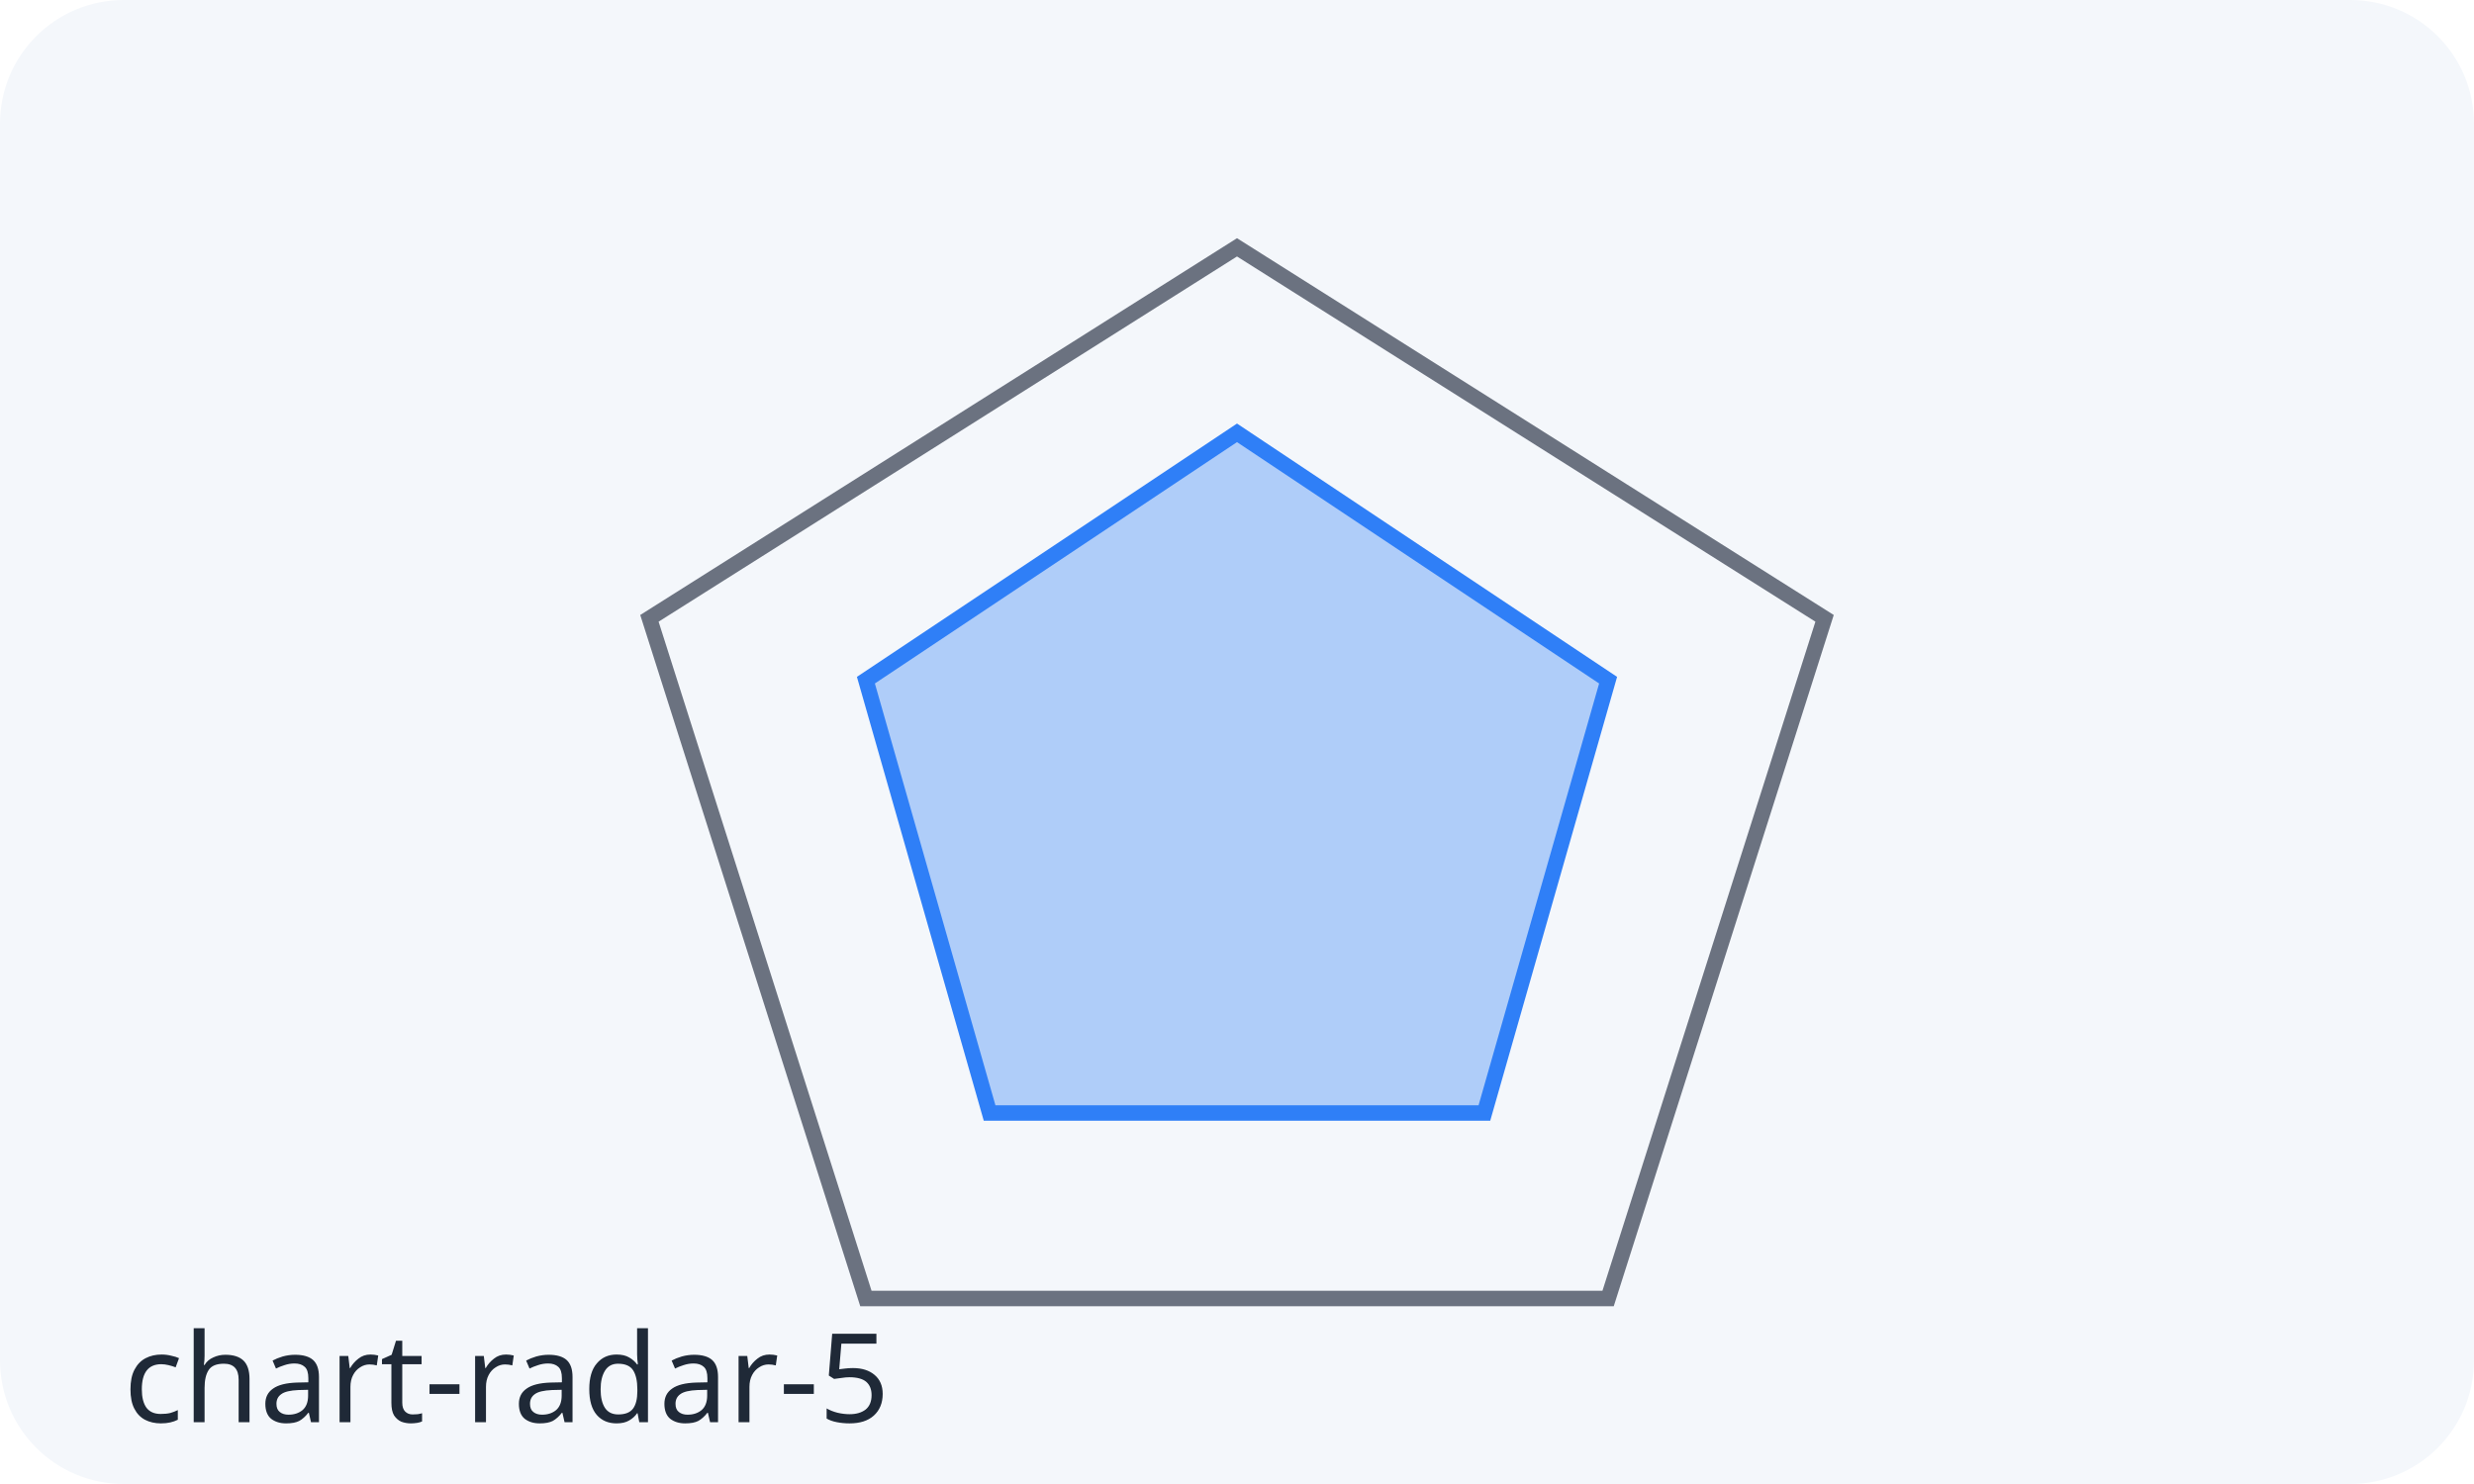
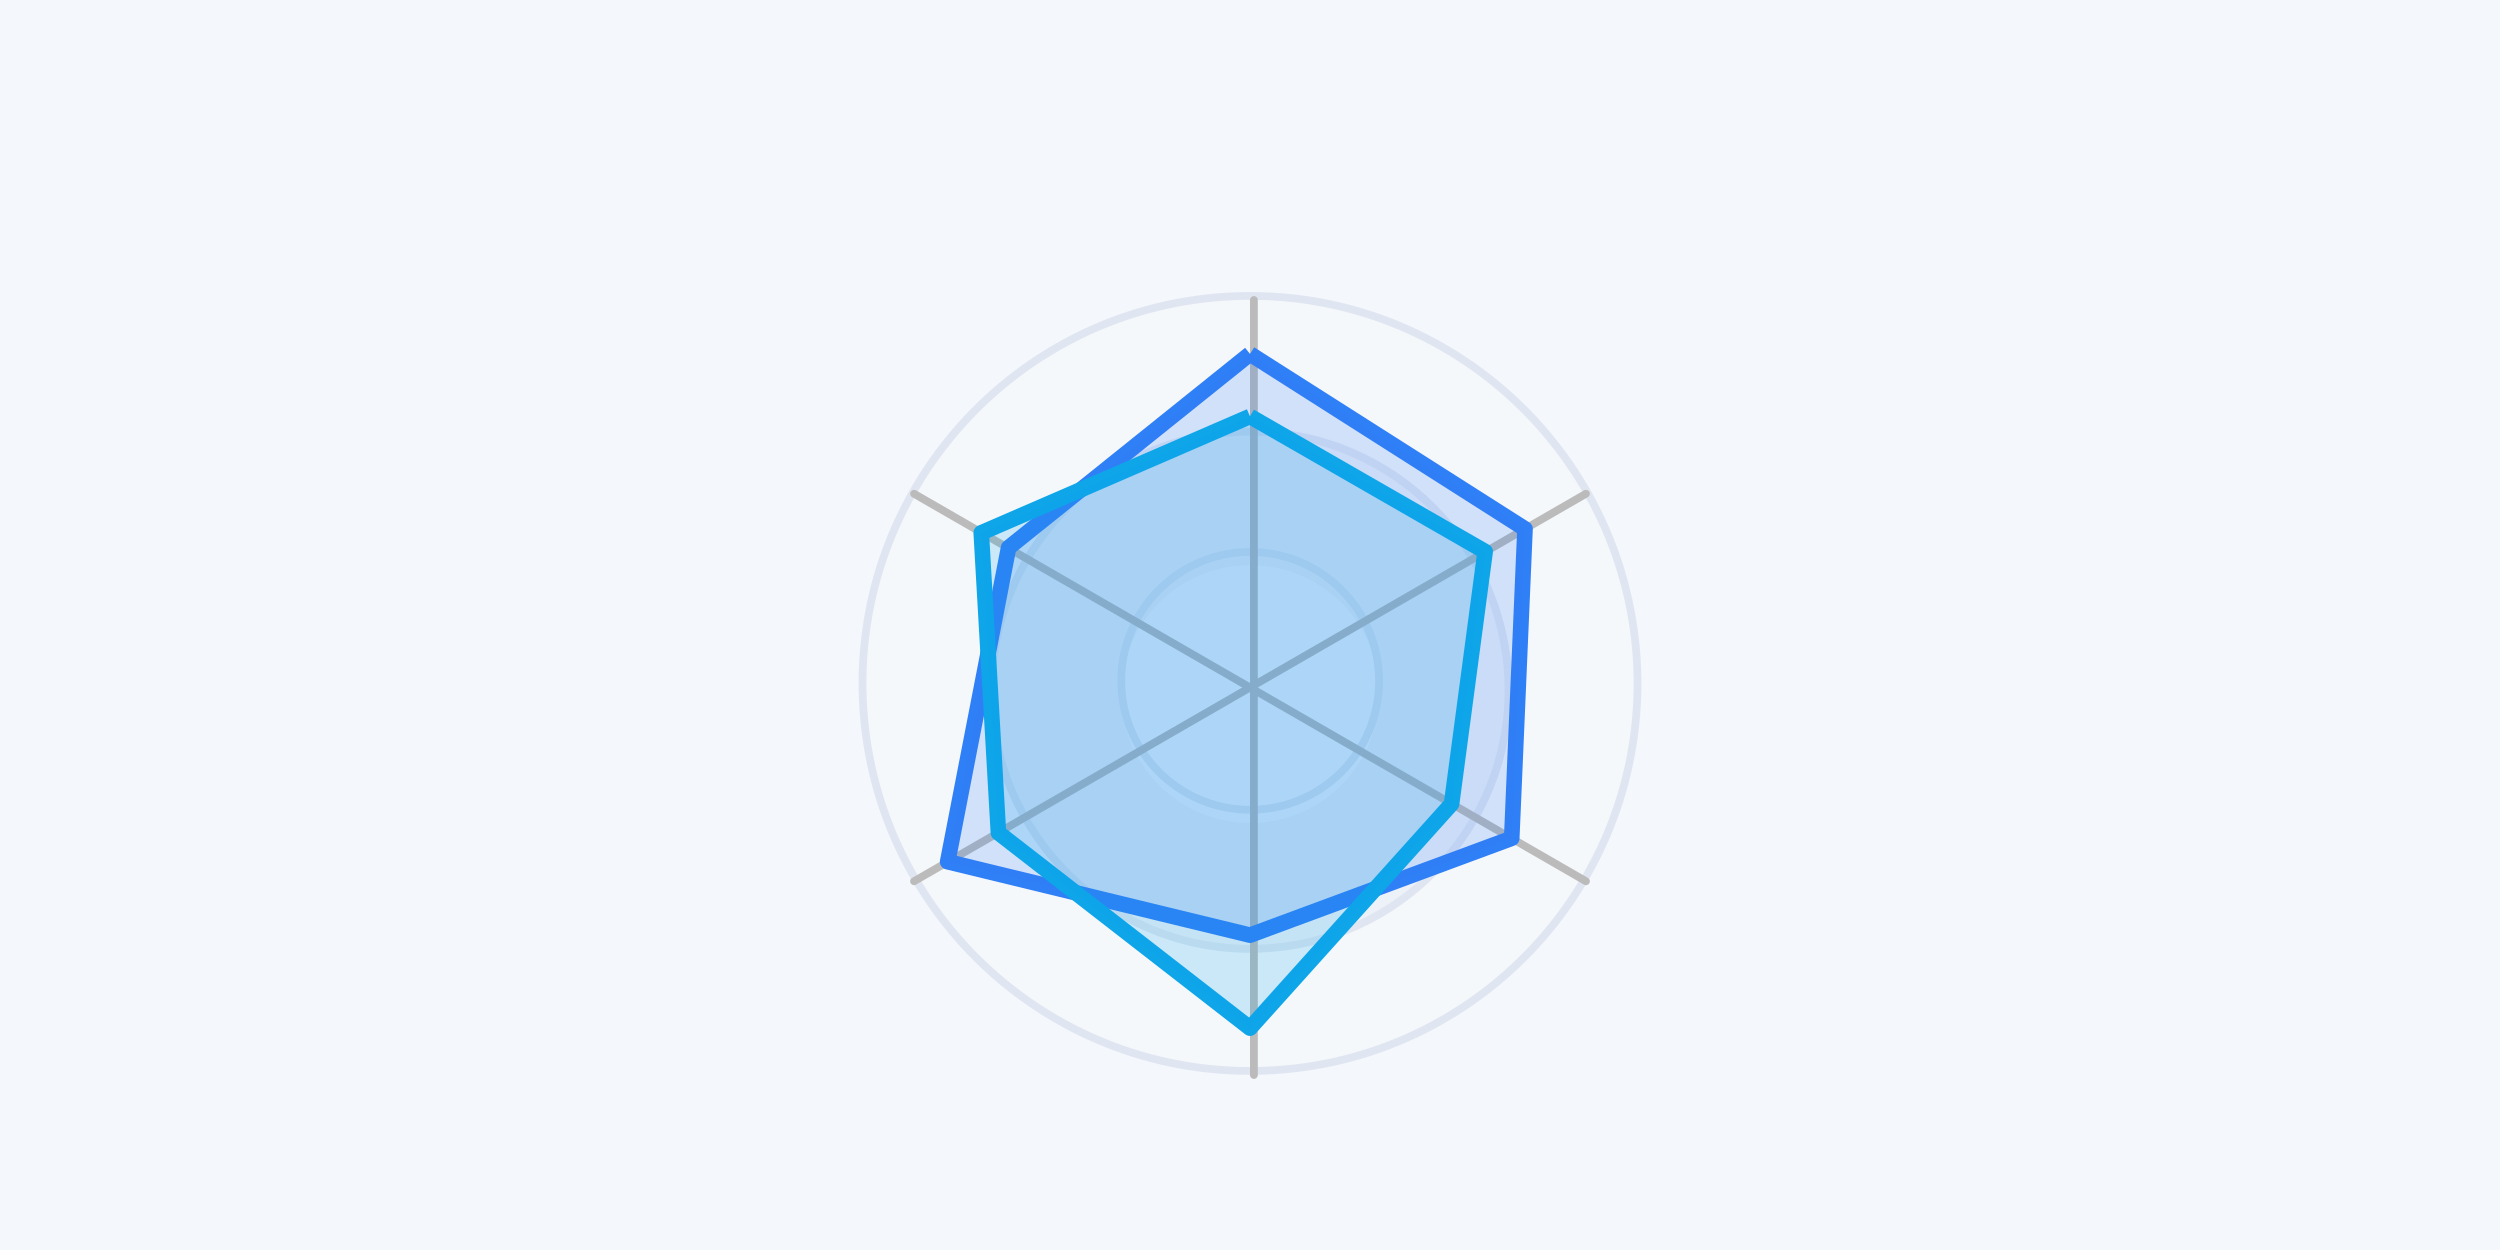
- <svg xmlns="http://www.w3.org/2000/svg" width="160" height="96" viewBox="0 0 160 96">
-   <rect width="160" height="96" rx="8" fill="#F4F7FB" />
-   <polygon points="80,16 118,40 104,84 56,84 42,40" fill="none" stroke="#6B7280" stroke-width="1" />
-   <polygon points="80,28 104,44 96,72 64,72 56,44" fill="#2F7FF7" fill-opacity=".35" stroke="#2F7FF7" />
-   <text x="8" y="92" fill="#1F2937" font-size="8" font-family="sans-serif">chart-radar-5</text>
+ <svg xmlns="http://www.w3.org/2000/svg" rx="8" ry="8" width="320" height="160" version="1.1" baseProfile="full" viewBox="0 0 320 160">
+   <rect width="320" height="160" x="0" y="0" fill="#F4F7FB" />
+   <path d="M176.5 88A16.5 16.5 0 1 1 176.5 86.3A16.5 16.5 0 0 1 176.5 88M160 88A0 0 0 1 0 160 88A0 0 0 0 0 160 88M209.6 88A49.6 49.6 0 1 1 209.4 83A49.6 49.6 0 0 1 209.6 88M193.1 88A33.1 33.1 0 1 0 192.9 91.3A33.1 33.1 0 0 0 193.1 88" fill="rgb(250,250,250)" fill-opacity="0.2" class="zr63-cls-232" />
+   <path d="M193.1 88A33.1 33.1 0 1 1 192.9 84.7A33.1 33.1 0 0 1 193.1 88M176.5 88A16.5 16.5 0 1 0 176.5 89.7A16.5 16.5 0 0 0 176.5 88" fill="rgb(210,219,238)" fill-opacity="0.2" class="zr63-cls-232" />
+   <path d="M160 88A0 0 0 1 1 160 88A0 0 0 0 1 160 88M176.5 88A16.5 16.5 0 1 1 176.5 86.3A16.5 16.5 0 0 1 176.5 88M193.1 88A33.1 33.1 0 1 1 192.9 84.7A33.1 33.1 0 0 1 193.1 88M209.6 88A49.6 49.6 0 1 1 209.4 83A49.6 49.6 0 0 1 209.6 88" fill="none" pointer-events="visible" stroke="#E0E6F1" class="zr63-cls-232" />
+   <path d="M160.5 88L160.5 38.4" fill="none" pointer-events="visible" stroke="#bbb" stroke-linecap="round" class="zr63-cls-232" />
+   <path d="M160 88L117 63.2" fill="none" pointer-events="visible" stroke="#bbb" stroke-linecap="round" class="zr63-cls-232" />
+   <path d="M160 88L117 112.8" fill="none" pointer-events="visible" stroke="#bbb" stroke-linecap="round" class="zr63-cls-232" />
+   <path d="M160.5 88L160.5 137.6" fill="none" pointer-events="visible" stroke="#bbb" stroke-linecap="round" class="zr63-cls-232" />
+   <path d="M160 88L203 112.8" fill="none" pointer-events="visible" stroke="#bbb" stroke-linecap="round" class="zr63-cls-232" />
+   <path d="M160 88L203 63.2" fill="none" pointer-events="visible" stroke="#bbb" stroke-linecap="round" class="zr63-cls-232" />
+   <polyline points="160 45.3 129.1 70.1 121.3 110.3 160 119.7 193.5 107.3 195.2 67.7 160 45.3" fill="none" pointer-events="visible" stroke="#2F7FF7" stroke-width="2" stroke-linejoin="round" ecmeta_series_index="0" ecmeta_data_index="0" ecmeta_ssr_type="chart" class="zr63-cls-233" />
+   <polygon points="160 45.3 129.1 70.1 121.3 110.3 160 119.7 193.5 107.3 195.2 67.7 160 45.3" fill="#2F7FF7" fill-opacity="0.18" ecmeta_series_index="0" ecmeta_data_index="0" ecmeta_ssr_type="chart" class="zr63-cls-234" />
+   <polyline points="160 53.3 125.6 68.2 127.8 106.6 160 131.6 185.8 102.9 190.1 70.6 160 53.3" fill="none" pointer-events="visible" stroke="#0EA5E9" stroke-width="2" stroke-linejoin="round" ecmeta_series_index="1" ecmeta_data_index="0" ecmeta_ssr_type="chart" class="zr63-cls-233" />
+   <polygon points="160 53.3 125.6 68.2 127.8 106.6 160 131.6 185.8 102.9 190.1 70.6 160 53.3" fill="#0EA5E9" fill-opacity="0.18" ecmeta_series_index="1" ecmeta_data_index="0" ecmeta_ssr_type="chart" class="zr63-cls-235" />
+   <style>
+ .zr63-cls-232:hover {
+ pointer-events:none;
+ }
+ .zr63-cls-233:hover {
+ cursor:pointer;
+ }
+ .zr63-cls-234:hover {
+ cursor:pointer;
+ fill:rgba(51,139,255,1);
+ }
+ .zr63-cls-235:hover {
+ cursor:pointer;
+ fill:rgba(15,181,255,1);
+ }
+ 
+ 
+ 
+ </style>
</svg>
